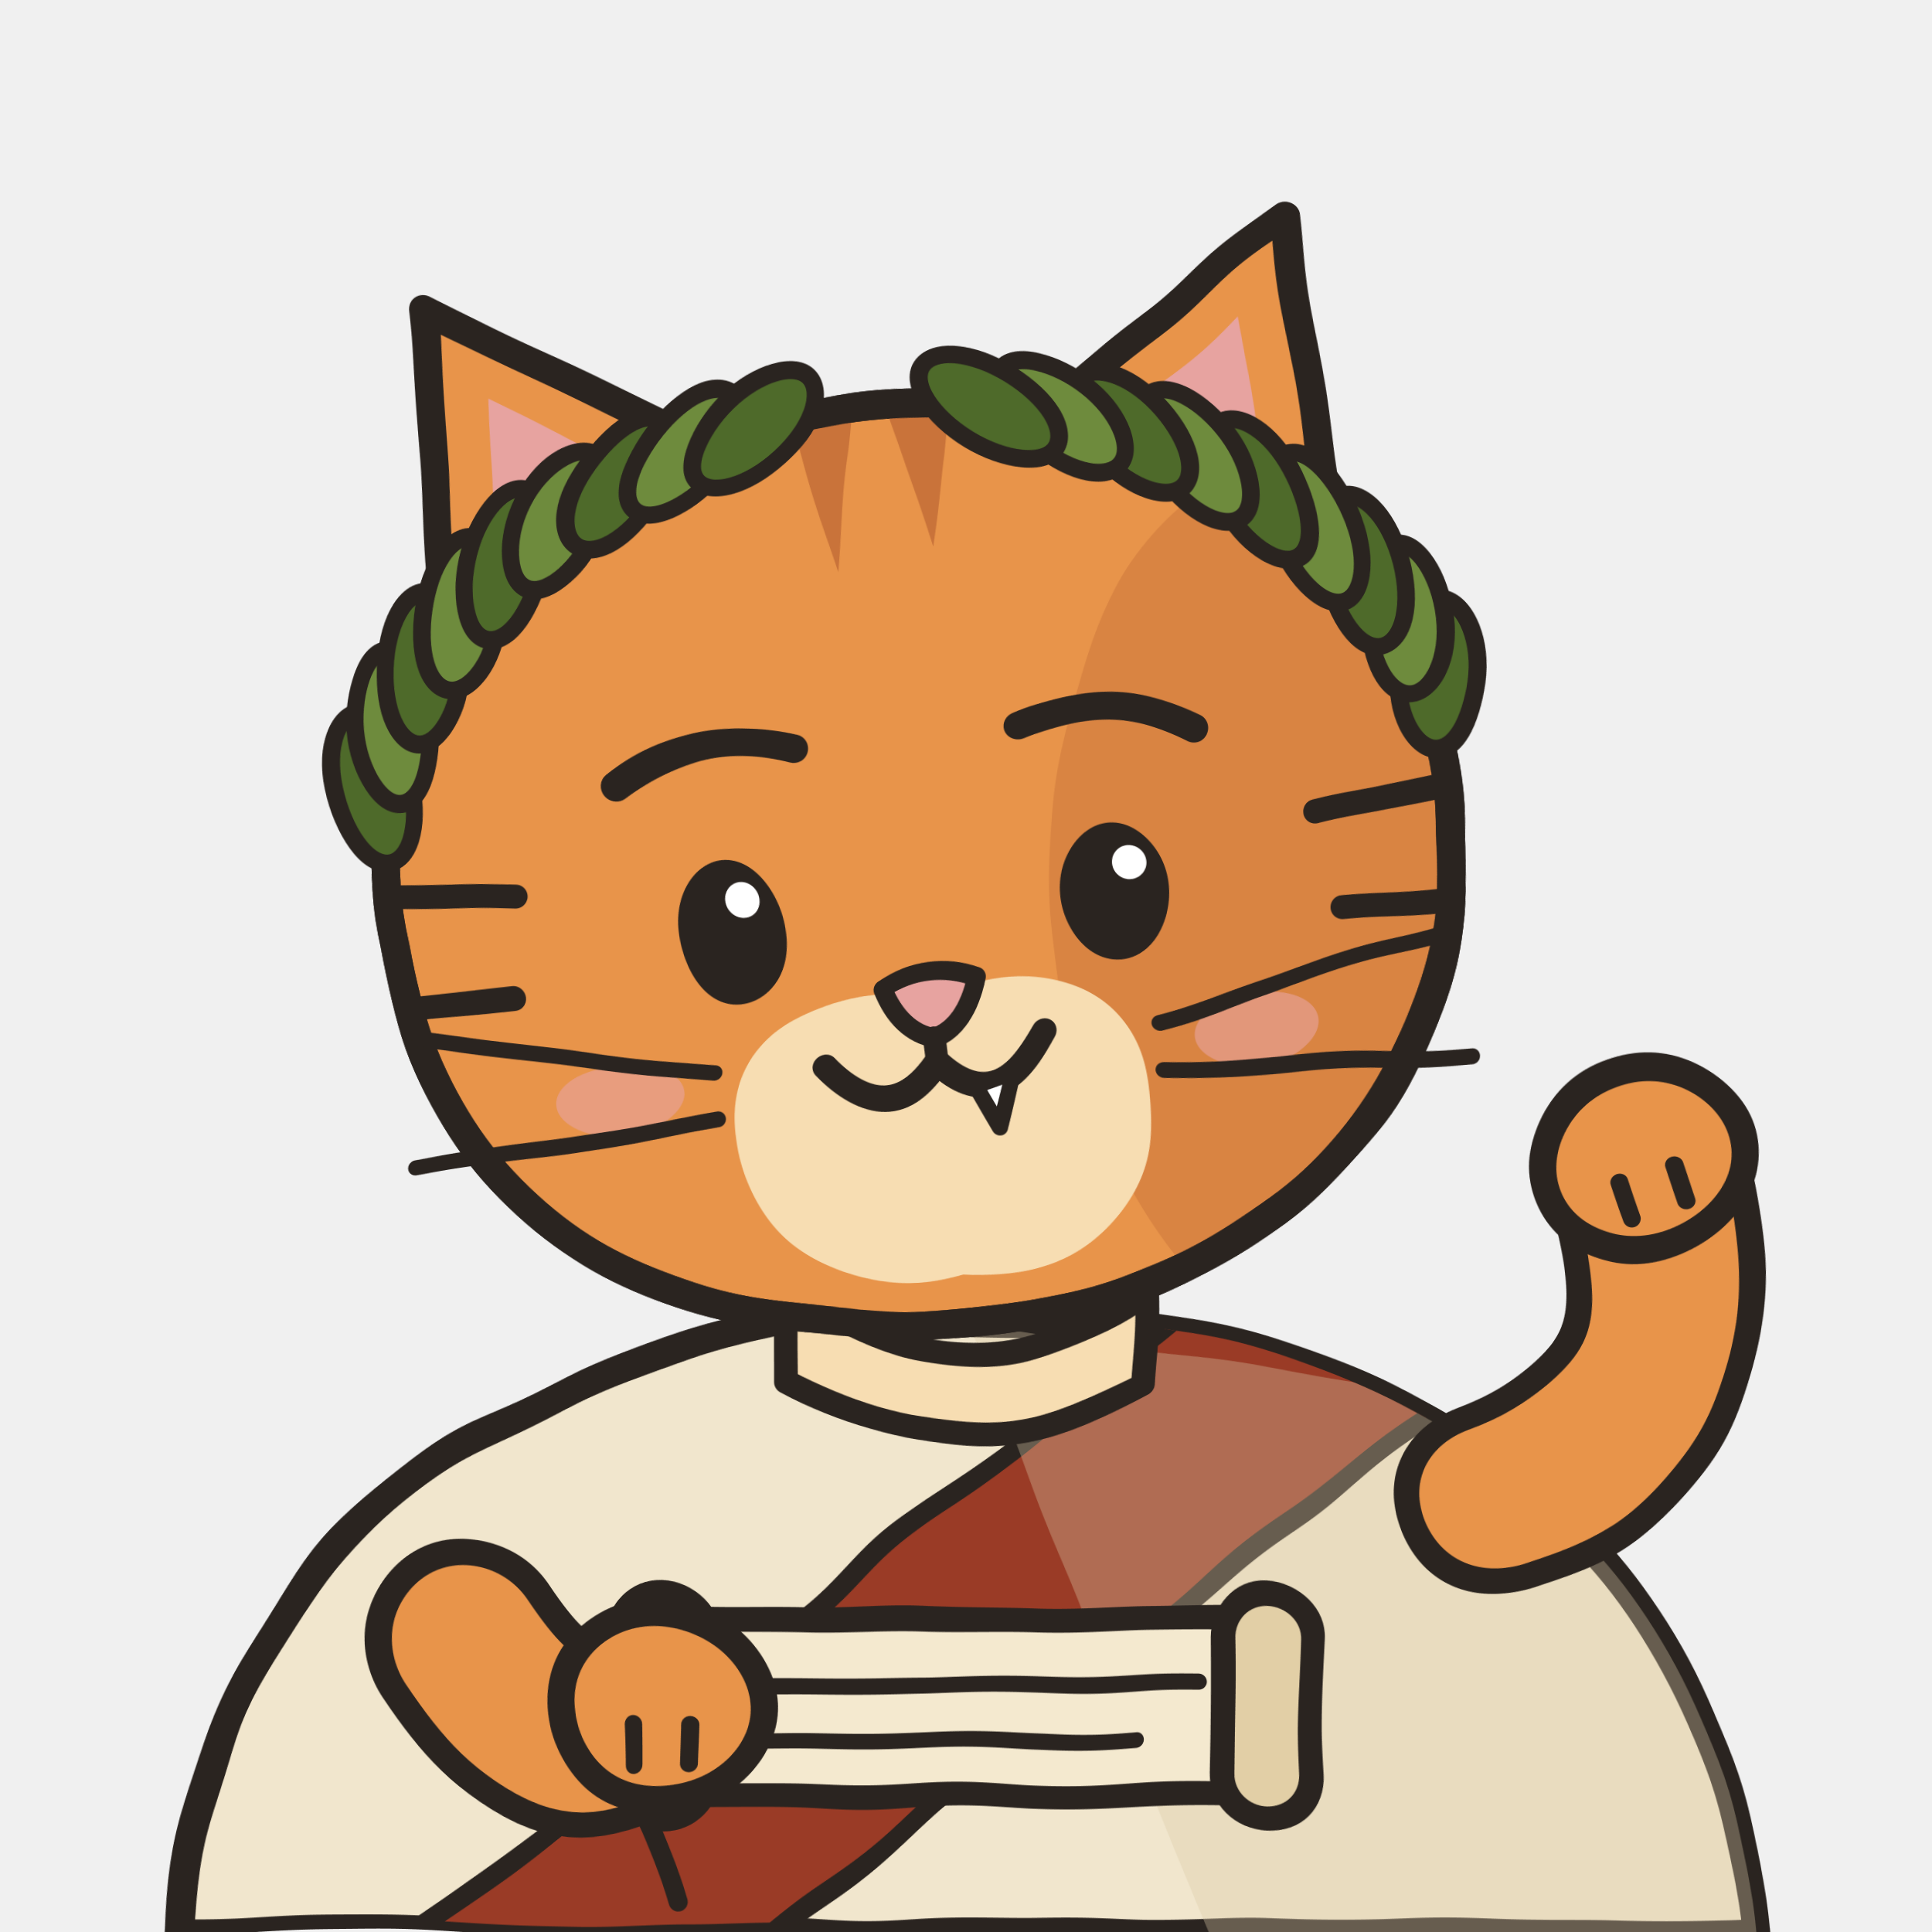
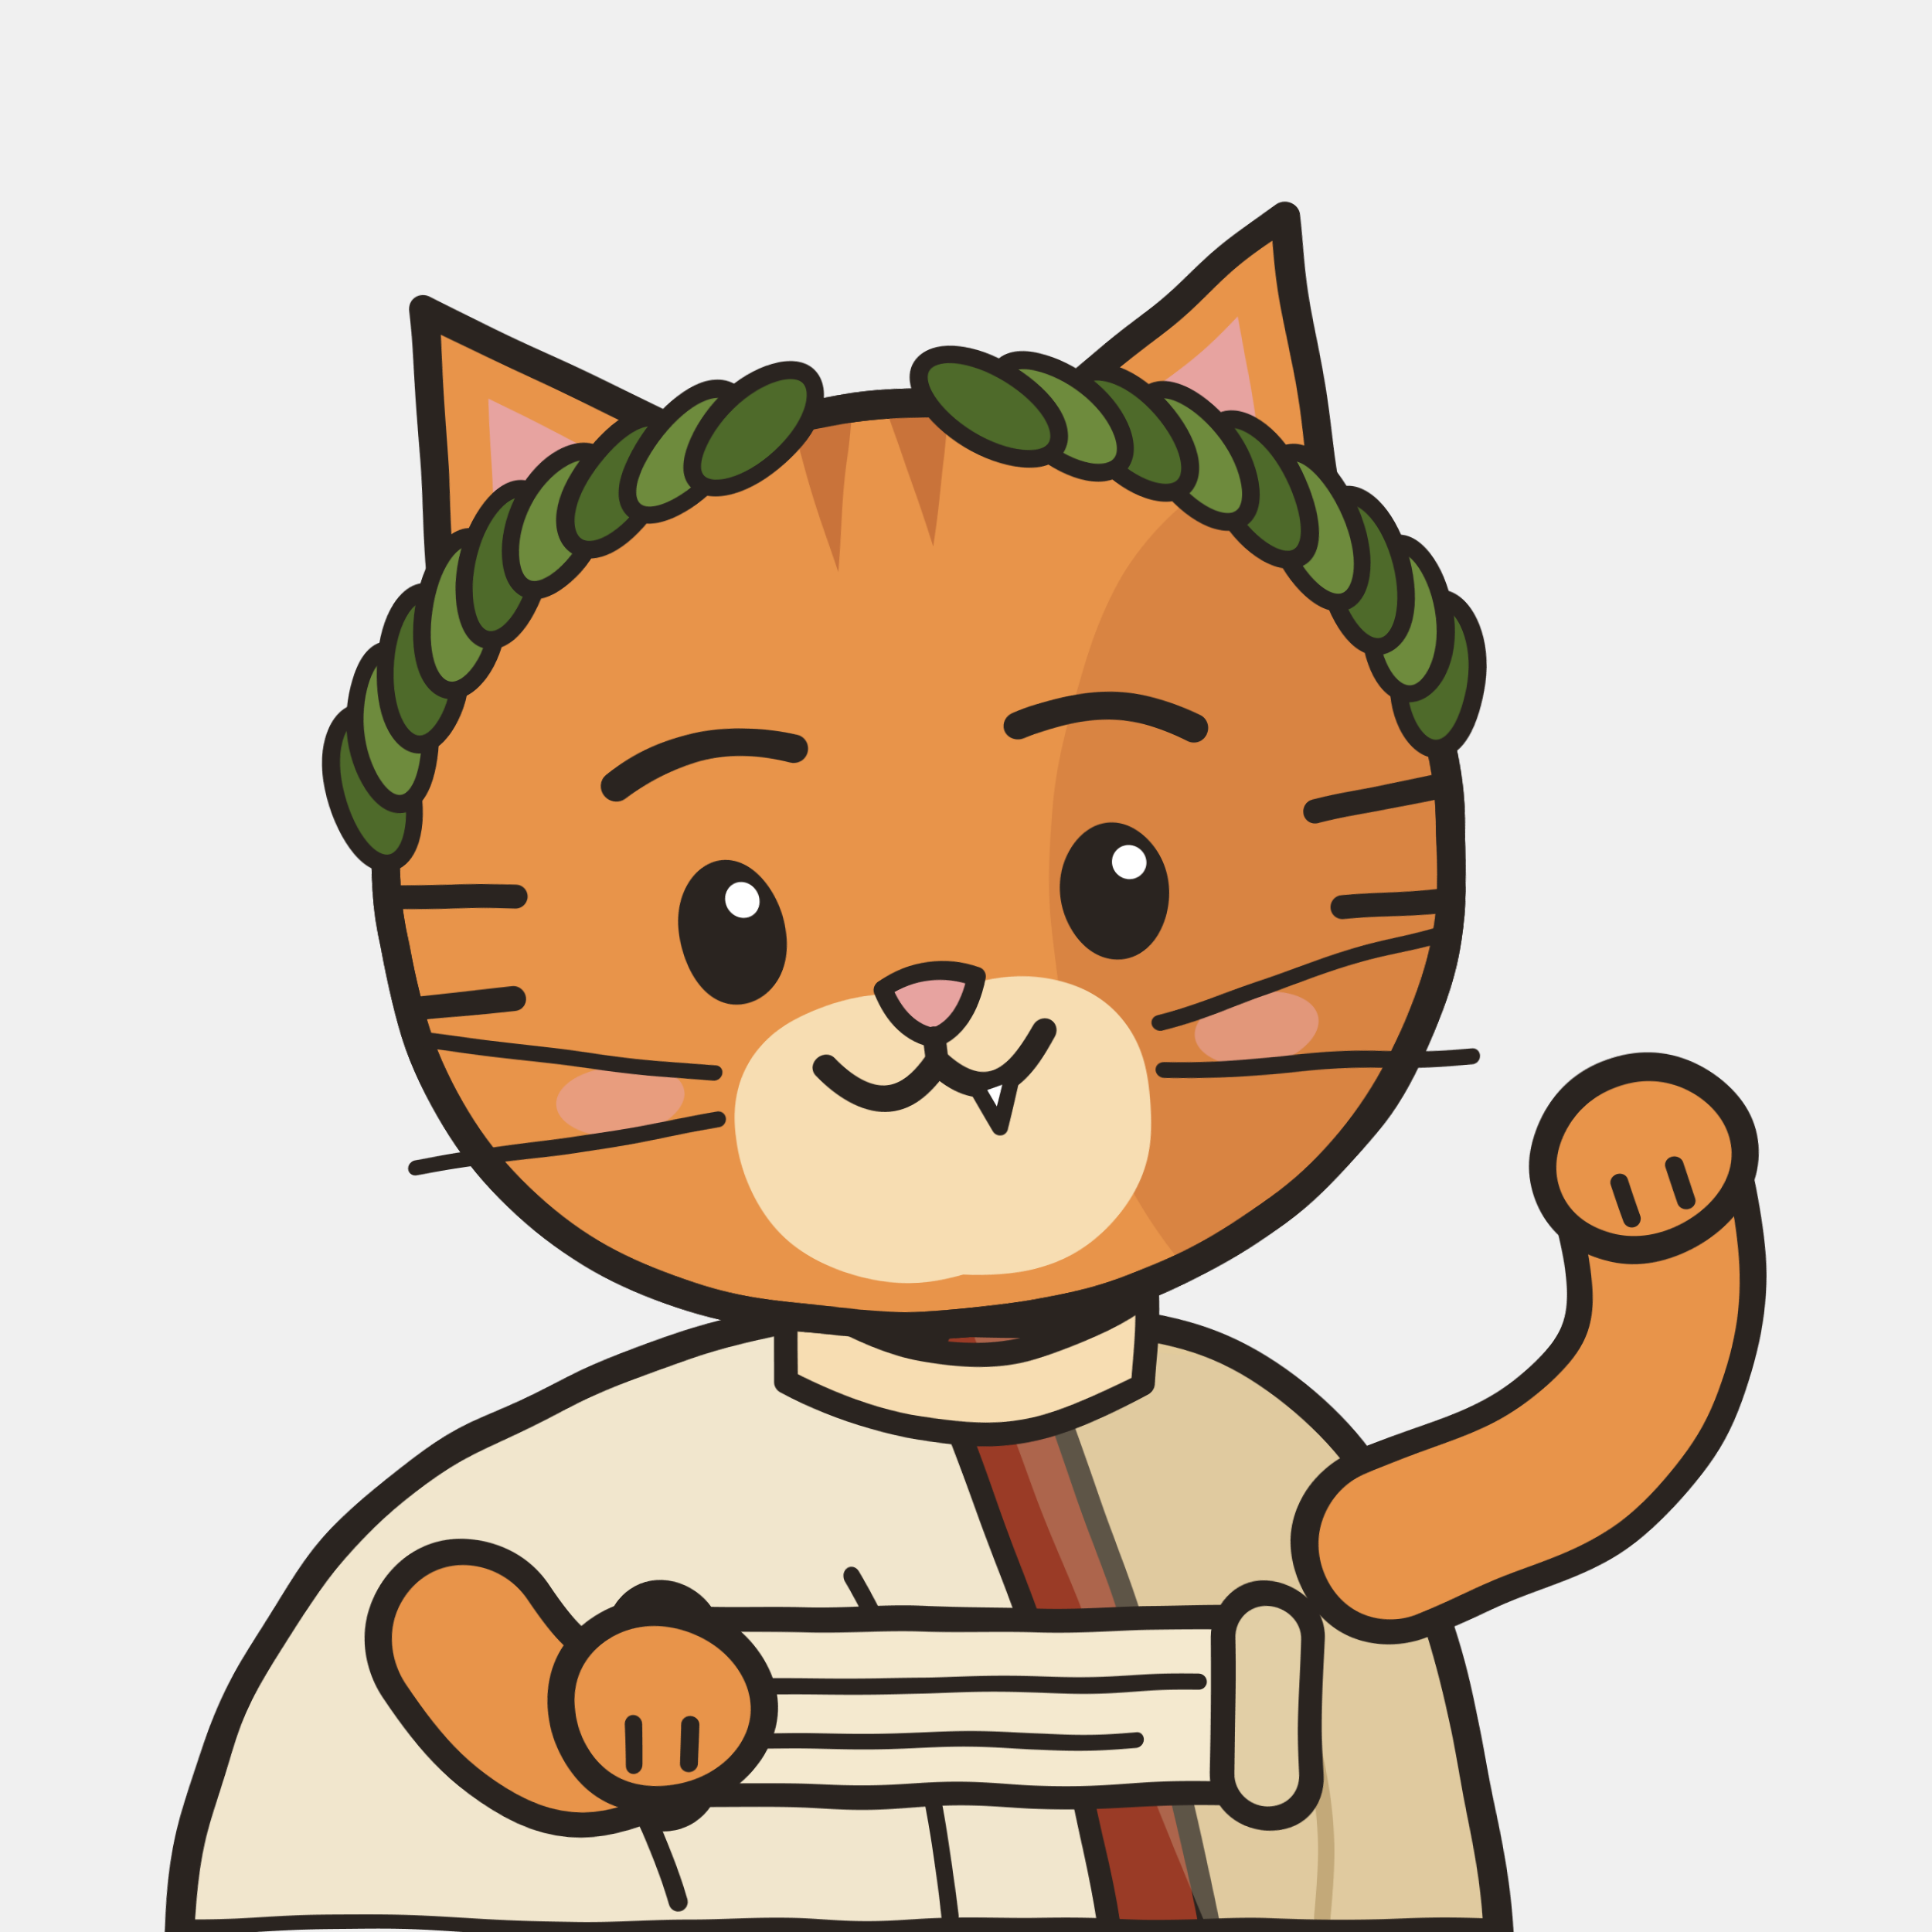
<svg xmlns="http://www.w3.org/2000/svg" viewBox="0 0 240 240" width="240" height="240">
  <defs>
    <filter id="rough" x="-5%" y="-5%" width="110%" height="110%">
      <feTurbulence type="fractalNoise" baseFrequency="0.035" numOctaves="2" seed="7" result="n" />
      <feDisplacementMap in="SourceGraphic" in2="n" scale="2.2" />
    </filter>
    <clipPath id="head">
      <path d="M54,96 C50,56 84,36 120,36 C156,36 190,56 186,96 C184,132 156,150 120,150 C84,150 56,132 54,96 Z" />
    </clipPath>
    <clipPath id="body">
-       <path d="M22,240 C26,196 58,170 100,164 L140,164 C182,170 214,196 218,240 Z" />
+       <path d="M22,240 C26,196 58,170 100,164 L140,164 C154,166 168,176 174,190 C181,204 185,222 186,240 Z" />
    </clipPath>
  </defs>
  <g filter="url(#rough)">
-     <path d="M22,240 C26,196 58,170 100,164 L140,164 C182,170 214,196 218,240 Z" fill="#F1E6CD" stroke="#2A2420" stroke-width="3.6" stroke-linejoin="round" stroke-linecap="round" />
+     <path d="M22,240 C26,196 58,170 100,164 L140,164 C154,166 168,176 174,190 C181,204 185,222 186,240 Z" fill="#E2CB9C" />
    <g clip-path="url(#body)">
-       <path d="M150,160 L190,166 L96,240 L52,240 Z" fill="#9A3B26" stroke="#2A2420" stroke-width="2.4" stroke-linejoin="round" stroke-linecap="round" />
+       <path d="M160,204 Q166,222 164,238" fill="none" stroke="#B99B66" stroke-width="2" stroke-linecap="round" stroke-linejoin="round" />
+       <path d="M0,140 L122,140 L122,168 C130,190 140,214 144,240 L0,240 Z" fill="#F1E6CD" stroke="#2A2420" stroke-width="2.6" stroke-linejoin="round" stroke-linecap="round" />
+       <path d="M122,168 C130,190 140,214 144,240" fill="none" stroke="#2A2420" stroke-width="15" stroke-linecap="round" />
+       <path d="M122,168 C130,190 140,214 144,240" fill="none" stroke="#9A3B26" stroke-width="9.5" stroke-linecap="round" />
      <path d="M60,206 Q78,214 84,236" fill="none" stroke="#2A2420" stroke-width="2.4" stroke-linecap="round" stroke-linejoin="round" />
-       <path d="M120,164 L220,180 L220,240 L150,240 Z" fill="#D9C9A6" opacity=".35" />
+       <path d="M106,196 Q116,214 118,238" fill="none" stroke="#2A2420" stroke-width="2.2" stroke-linecap="round" stroke-linejoin="round" />
+       <path d="M120,164 L220,180 L220,240 L150,240 Z" fill="#D9C9A6" opacity=".3" />
    </g>
+     <path d="M22,240 C26,196 58,170 100,164 L140,164 C154,166 168,176 174,190 C181,204 185,222 186,240 Z" fill="none" stroke="#2A2420" stroke-width="3.6" stroke-linejoin="round" stroke-linecap="round" />
    <path d="M98,160 Q120,176 142,160 L142,172 Q120,184 98,172 Z" fill="#F7DDB2" stroke="#2A2420" stroke-width="3" stroke-linejoin="round" stroke-linecap="round" />
    <g transform="rotate(0 120 212)">
      <rect x="83.0" y="201" width="74" height="22" rx="2" fill="#F4E9CF" stroke="#2A2420" stroke-width="3" stroke-linejoin="round" stroke-linecap="round" />
      <path d="M91.0,209 L149.0,209" fill="none" stroke="#2A2420" stroke-width="2" stroke-linecap="round" stroke-linejoin="round" />
      <path d="M91.0,216 L141.0,216" fill="none" stroke="#2A2420" stroke-width="2" stroke-linecap="round" stroke-linejoin="round" />
      <rect x="77.0" y="198" width="11" height="28" rx="5.5" fill="#E2CFA6" stroke="#2A2420" stroke-width="3" stroke-linejoin="round" stroke-linecap="round" />
      <rect x="152.0" y="198" width="11" height="28" rx="5.5" fill="#E2CFA6" stroke="#2A2420" stroke-width="3" stroke-linejoin="round" stroke-linecap="round" />
    </g>
    <g transform="translate(0 14) rotate(-6 120 150)">
      <path d="M64,74 L66,18 L108,44 Z" fill="#E8944A" stroke="#2A2420" stroke-width="3.6" stroke-linejoin="round" stroke-linecap="round" />
      <path d="M72,64 L73,30 L98,46 Z" fill="#E7A3A0" />
      <path d="M176,74 L174,18 L132,44 Z" fill="#E8944A" stroke="#2A2420" stroke-width="3.6" stroke-linejoin="round" stroke-linecap="round" />
      <path d="M168,64 L167,30 L142,46 Z" fill="#E7A3A0" />
      <path d="M54,96 C50,56 84,36 120,36 C156,36 190,56 186,96 C184,132 156,150 120,150 C84,150 56,132 54,96 Z" fill="#E8944A" stroke="#2A2420" stroke-width="3.6" stroke-linejoin="round" stroke-linecap="round" />
      <g clip-path="url(#head)">
        <ellipse cx="170" cy="104" rx="34" ry="56" fill="#C9733A" opacity=".5" />
        <path d="M110,36 L114,56 L118,36 Z M122,36 L126,54 L130,36 Z" fill="#C9733A" />
        <path d="M55,90 L70,92" fill="none" stroke="#2A2420" stroke-width="3" stroke-linecap="round" stroke-linejoin="round" />
        <path d="M55,104 L68,104" fill="none" stroke="#2A2420" stroke-width="3" stroke-linecap="round" stroke-linejoin="round" />
        <path d="M185,90 L170,92" fill="none" stroke="#2A2420" stroke-width="3" stroke-linecap="round" stroke-linejoin="round" />
        <path d="M185,104 L172,104" fill="none" stroke="#2A2420" stroke-width="3" stroke-linecap="round" stroke-linejoin="round" />
      </g>
      <path d="M54,96 C50,56 84,36 120,36 C156,36 190,56 186,96 C184,132 156,150 120,150 C84,150 56,132 54,96 Z" fill="none" stroke="#2A2420" stroke-width="3.6" stroke-linejoin="round" stroke-linecap="round" />
      <path d="M94,124 C94,110 108,106 120,110 C132,106 146,110 146,124 C146,140 132,146 120,144 C108,146 94,140 94,124 Z" fill="#F7DDB2" />
      <ellipse cx="53.4" cy="76.1" rx="9.5" ry="4.8" transform="rotate(263.0 53.4 76.1)" fill="#4E6A2A" stroke="#2A2420" stroke-width="2.2" stroke-linejoin="round" stroke-linecap="round" />
      <ellipse cx="56.8" cy="69.0" rx="9.5" ry="4.8" transform="rotate(270.5 56.8 69.0)" fill="#6E8B3D" stroke="#2A2420" stroke-width="2.2" stroke-linejoin="round" stroke-linecap="round" />
      <ellipse cx="61.3" cy="62.4" rx="9.5" ry="4.8" transform="rotate(278.0 61.3 62.4)" fill="#4E6A2A" stroke="#2A2420" stroke-width="2.2" stroke-linejoin="round" stroke-linecap="round" />
      <ellipse cx="66.8" cy="56.3" rx="9.5" ry="4.8" transform="rotate(285.5 66.8 56.3)" fill="#6E8B3D" stroke="#2A2420" stroke-width="2.2" stroke-linejoin="round" stroke-linecap="round" />
      <ellipse cx="73.2" cy="50.9" rx="9.5" ry="4.8" transform="rotate(293.0 73.2 50.9)" fill="#4E6A2A" stroke="#2A2420" stroke-width="2.2" stroke-linejoin="round" stroke-linecap="round" />
      <ellipse cx="80.4" cy="46.2" rx="9.5" ry="4.8" transform="rotate(300.5 80.4 46.2)" fill="#6E8B3D" stroke="#2A2420" stroke-width="2.2" stroke-linejoin="round" stroke-linecap="round" />
      <ellipse cx="88.2" cy="42.3" rx="9.5" ry="4.8" transform="rotate(308.0 88.2 42.3)" fill="#4E6A2A" stroke="#2A2420" stroke-width="2.2" stroke-linejoin="round" stroke-linecap="round" />
      <ellipse cx="96.6" cy="39.3" rx="9.5" ry="4.8" transform="rotate(315.5 96.6 39.3)" fill="#6E8B3D" stroke="#2A2420" stroke-width="2.2" stroke-linejoin="round" stroke-linecap="round" />
      <ellipse cx="105.4" cy="37.3" rx="9.5" ry="4.8" transform="rotate(323.0 105.4 37.3)" fill="#4E6A2A" stroke="#2A2420" stroke-width="2.2" stroke-linejoin="round" stroke-linecap="round" />
      <ellipse cx="186.6" cy="76.1" rx="9.5" ry="4.8" transform="rotate(457.0 186.6 76.1)" fill="#4E6A2A" stroke="#2A2420" stroke-width="2.2" stroke-linejoin="round" stroke-linecap="round" />
      <ellipse cx="183.2" cy="69.0" rx="9.5" ry="4.8" transform="rotate(449.5 183.2 69.0)" fill="#6E8B3D" stroke="#2A2420" stroke-width="2.2" stroke-linejoin="round" stroke-linecap="round" />
      <ellipse cx="178.7" cy="62.4" rx="9.5" ry="4.8" transform="rotate(442.0 178.7 62.4)" fill="#4E6A2A" stroke="#2A2420" stroke-width="2.2" stroke-linejoin="round" stroke-linecap="round" />
      <ellipse cx="173.2" cy="56.3" rx="9.5" ry="4.8" transform="rotate(434.5 173.2 56.3)" fill="#6E8B3D" stroke="#2A2420" stroke-width="2.2" stroke-linejoin="round" stroke-linecap="round" />
      <ellipse cx="166.8" cy="50.9" rx="9.5" ry="4.8" transform="rotate(427.0 166.8 50.9)" fill="#4E6A2A" stroke="#2A2420" stroke-width="2.2" stroke-linejoin="round" stroke-linecap="round" />
      <ellipse cx="159.6" cy="46.2" rx="9.5" ry="4.8" transform="rotate(419.5 159.6 46.2)" fill="#6E8B3D" stroke="#2A2420" stroke-width="2.2" stroke-linejoin="round" stroke-linecap="round" />
      <ellipse cx="151.8" cy="42.3" rx="9.5" ry="4.8" transform="rotate(412.0 151.8 42.3)" fill="#4E6A2A" stroke="#2A2420" stroke-width="2.2" stroke-linejoin="round" stroke-linecap="round" />
      <ellipse cx="143.4" cy="39.3" rx="9.5" ry="4.8" transform="rotate(404.5 143.4 39.3)" fill="#6E8B3D" stroke="#2A2420" stroke-width="2.2" stroke-linejoin="round" stroke-linecap="round" />
      <ellipse cx="134.6" cy="37.3" rx="9.5" ry="4.8" transform="rotate(397.0 134.6 37.3)" fill="#4E6A2A" stroke="#2A2420" stroke-width="2.2" stroke-linejoin="round" stroke-linecap="round" />
      <ellipse cx="96" cy="99" rx="6.6" ry="8.6" fill="#2A2420" />
      <circle cx="98" cy="95.4" r="2.1" fill="#fff" />
      <ellipse cx="144" cy="99" rx="6.6" ry="8.6" fill="#2A2420" />
      <circle cx="146" cy="95.4" r="2.1" fill="#fff" />
      <path d="M84,80 Q95,73 106,77" fill="none" stroke="#2A2420" stroke-width="3.6" stroke-linecap="round" stroke-linejoin="round" />
      <path d="M134,77 Q145,73 156,80" fill="none" stroke="#2A2420" stroke-width="3.6" stroke-linecap="round" stroke-linejoin="round" />
      <ellipse cx="80" cy="118" rx="8" ry="4.5" fill="#E7A3A0" opacity="0.6" />
      <ellipse cx="160" cy="118" rx="8" ry="4.5" fill="#E7A3A0" opacity="0.6" />
      <path d="M114,108 Q120,105 126,108 Q124,114 120,115 Q116,114 114,108 Z" fill="#E7A3A0" stroke="#2A2420" stroke-width="2.4" stroke-linejoin="round" stroke-linecap="round" />
      <path d="M120,115 L120,118" fill="none" stroke="#2A2420" stroke-width="2.8" stroke-linecap="round" stroke-linejoin="round" />
      <path d="M106,117 Q113,126 120,118 Q127,126 134,116" fill="none" stroke="#2A2420" stroke-width="3.2" stroke-linecap="round" stroke-linejoin="round" />
      <path d="M124.5,121.5 L127,127 L129.5,120.5 Z" fill="#fff" stroke="#2A2420" stroke-width="2" stroke-linejoin="round" stroke-linecap="round" />
      <path d="M92,116 L56,108" fill="none" stroke="#2A2420" stroke-width="2" stroke-linecap="round" stroke-linejoin="round" />
      <path d="M92,122 L54,124" fill="none" stroke="#2A2420" stroke-width="2" stroke-linecap="round" stroke-linejoin="round" />
      <path d="M148,116 L184,108" fill="none" stroke="#2A2420" stroke-width="2" stroke-linecap="round" stroke-linejoin="round" />
      <path d="M148,122 L186,124" fill="none" stroke="#2A2420" stroke-width="2" stroke-linecap="round" stroke-linejoin="round" />
    </g>
    <path d="M58,204 C66,216 72,218 82,212" fill="none" stroke="#2A2420" stroke-width="25.0" stroke-linecap="round" />
    <path d="M58,204 C66,216 72,218 82,212" fill="none" stroke="#E8944A" stroke-width="18.5" stroke-linecap="round" />
    <g transform="rotate(0 82 212)">
      <ellipse cx="82" cy="212" rx="12.5" ry="11.5" fill="#E8944A" stroke="#2A2420" stroke-width="3.4" stroke-linejoin="round" stroke-linecap="round" />
      <path d="M78.5,214 L78.5,219" fill="none" stroke="#2A2420" stroke-width="2.2" stroke-linecap="round" stroke-linejoin="round" />
      <path d="M85.5,214 L85.5,219" fill="none" stroke="#2A2420" stroke-width="2.2" stroke-linecap="round" stroke-linejoin="round" />
    </g>
-     <path d="M186,186 C204,178 212,168 204,144" fill="none" stroke="#2A2420" stroke-width="25.0" stroke-linecap="round" />
-     <path d="M186,186 C204,178 212,168 204,144" fill="none" stroke="#E8944A" stroke-width="18.5" stroke-linecap="round" />
+     <path d="M173,192 C206,180 212,168 204,144" fill="none" stroke="#2A2420" stroke-width="25.0" stroke-linecap="round" />
+     <path d="M173,192 C206,180 212,168 204,144" fill="none" stroke="#E8944A" stroke-width="18.5" stroke-linecap="round" />
    <g transform="rotate(-20 204 144)">
      <ellipse cx="204" cy="144" rx="12.5" ry="11.5" fill="#E8944A" stroke="#2A2420" stroke-width="3.4" stroke-linejoin="round" stroke-linecap="round" />
      <path d="M200.5,146 L200.5,151" fill="none" stroke="#2A2420" stroke-width="2.2" stroke-linecap="round" stroke-linejoin="round" />
      <path d="M207.5,146 L207.5,151" fill="none" stroke="#2A2420" stroke-width="2.2" stroke-linecap="round" stroke-linejoin="round" />
    </g>
  </g>
</svg>
